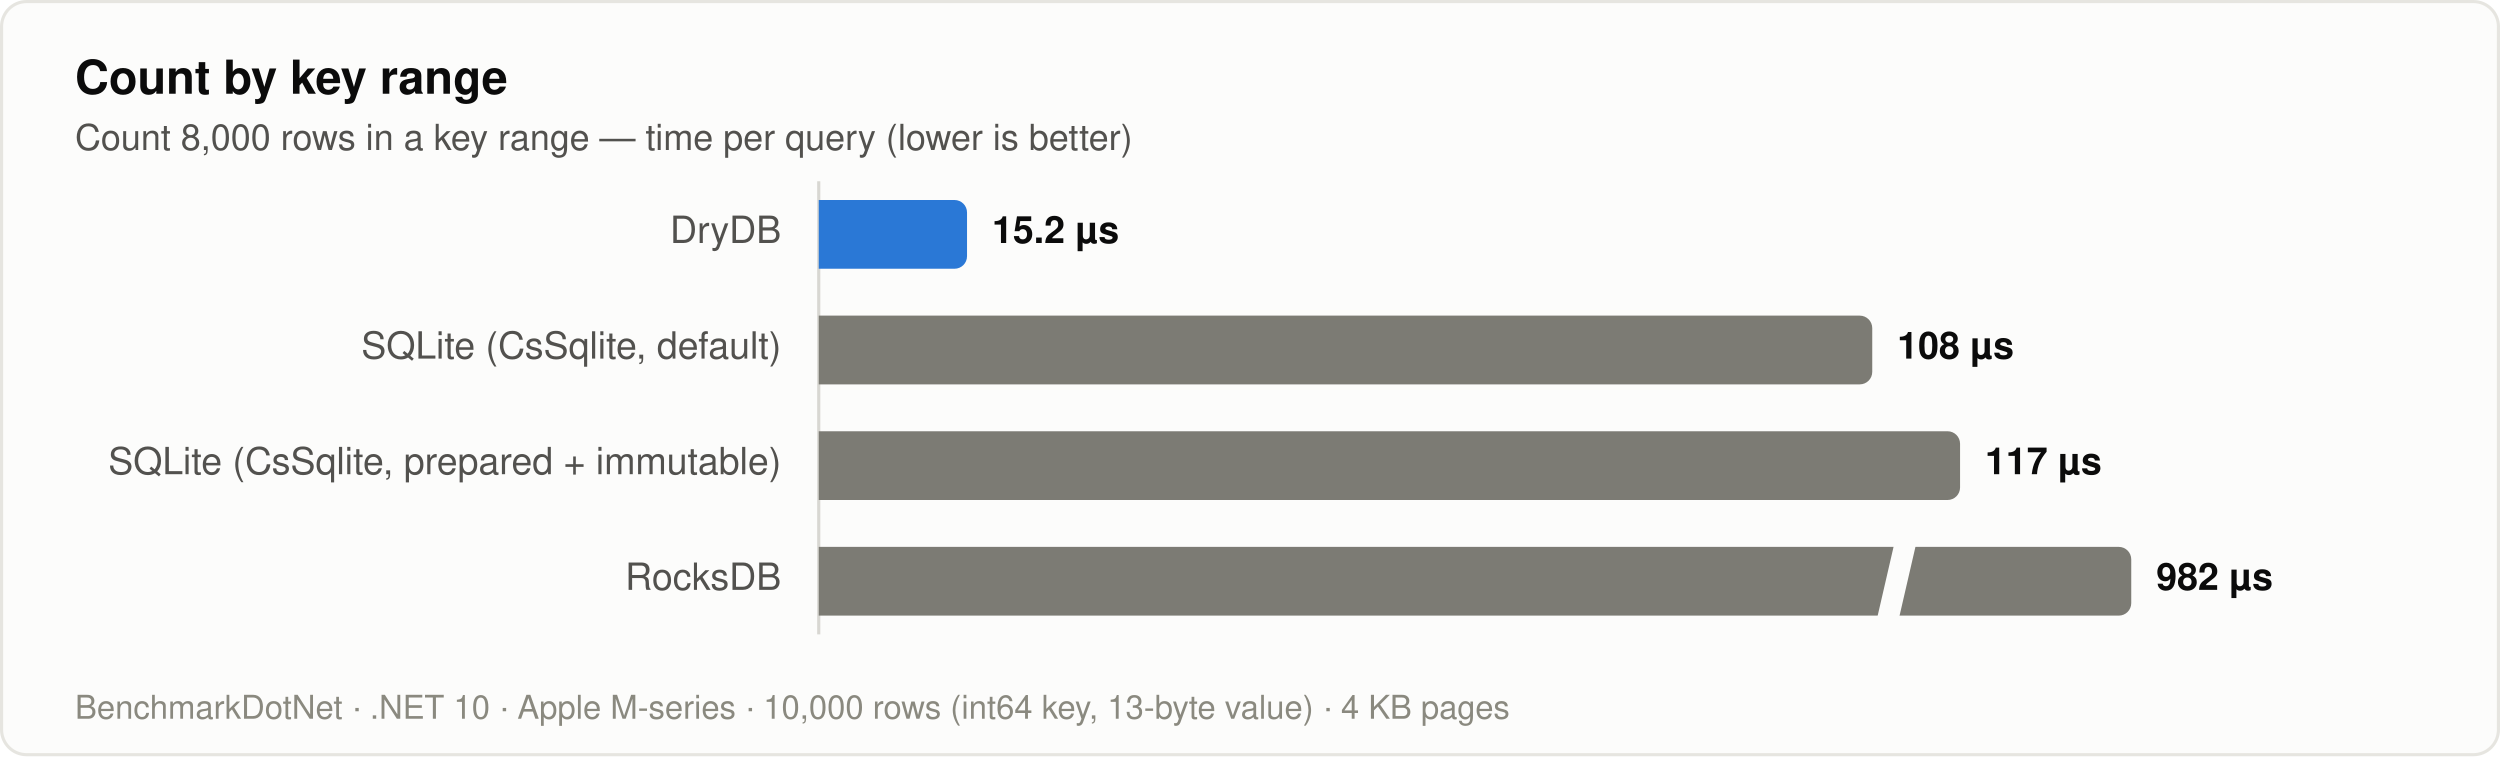
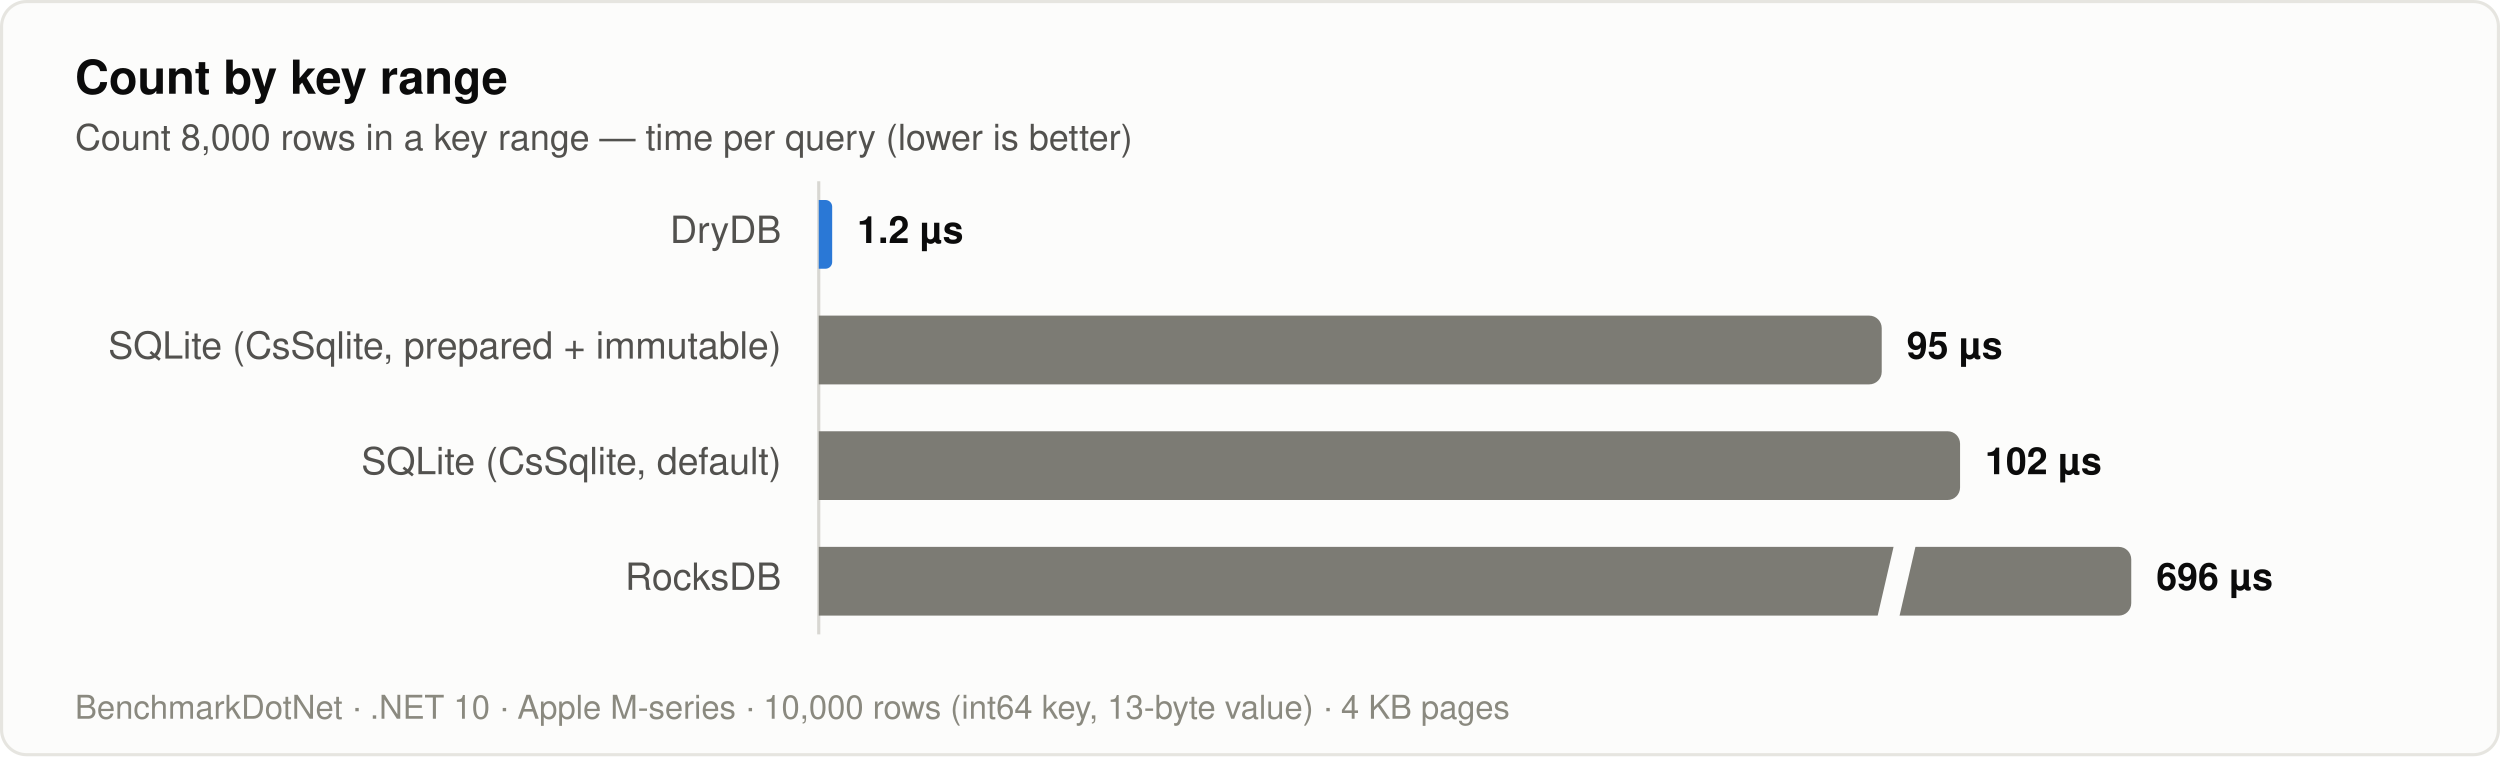
<svg xmlns="http://www.w3.org/2000/svg" viewBox="0 0 800 242" width="800" height="242" role="img" aria-label="Count by key range benchmark">
  <rect x="0.5" y="0.5" width="799" height="241" rx="8" fill="#fcfcfb" stroke="#e6e5e0" />
  <g font-family="ui-sans-serif, -apple-system, 'Segoe UI', Helvetica, Arial, sans-serif">
    <text x="24" y="30" font-size="15" font-weight="600" fill="#0b0b0b">Count by key range</text>
    <text x="24" y="48" font-size="11.5" fill="#52514e">Count 8,000 rows in a key range — time per query (lower is better)</text>
    <line x1="262" y1="58" x2="262" y2="203" stroke="#d8d7d2" stroke-width="1" />
    <text x="250" y="75" text-anchor="end" dominant-baseline="central" font-size="12" fill="#52514e">DryDB</text>
-     <path d="M262 64 h43.45 a4 4 0 0 1 4 4 v14 a4 4 0 0 1 -4 4 h-43.45 Z" fill="#2a78d6" />
-     <text x="317.447" y="75" dominant-baseline="central" font-size="12" font-weight="600" fill="#0b0b0b">15.2 µs</text>
-     <text x="250" y="112" text-anchor="end" dominant-baseline="central" font-size="12" fill="#52514e">SQLite (CsSqlite, default)</text>
-     <path d="M262 101 h333.12 a4 4 0 0 1 4 4 v14 a4 4 0 0 1 -4 4 h-333.12 Z" fill="#7c7b74" />
-     <text x="607.124" y="112" dominant-baseline="central" font-size="12" font-weight="600" fill="#0b0b0b">108 µs</text>
-     <text x="250" y="149" text-anchor="end" dominant-baseline="central" font-size="12" fill="#52514e">SQLite (CsSqlite, prepared + immutable)</text>
+     <path d="M262 64 h2.15 a2.148 2.148 0 0 1 2.148 2.148 v17.703 a2.148 2.148 0 0 1 -2.148 2.148 h-2.15 Z" fill="#2a78d6" />
+     <text x="274.297" y="75" dominant-baseline="central" font-size="12" font-weight="600" fill="#0b0b0b">1.2 µs</text>
+     <text x="250" y="112" text-anchor="end" dominant-baseline="central" font-size="12" fill="#52514e">SQLite (CsSqlite, prepared + immutable)</text>
+     <path d="M262 101 h336.15 a4 4 0 0 1 4 4 v14 a4 4 0 0 1 -4 4 h-336.15 Z" fill="#7c7b74" />
+     <text x="610.153" y="112" dominant-baseline="central" font-size="12" font-weight="600" fill="#0b0b0b">95 µs</text>
+     <text x="250" y="149" text-anchor="end" dominant-baseline="central" font-size="12" fill="#52514e">SQLite (CsSqlite, default)</text>
    <path d="M262 138 h361.22 a4 4 0 0 1 4 4 v14 a4 4 0 0 1 -4 4 h-361.22 Z" fill="#7c7b74" />
-     <text x="635.217" y="149" dominant-baseline="central" font-size="12" font-weight="600" fill="#0b0b0b">117 µs</text>
+     <text x="635.217" y="149" dominant-baseline="central" font-size="12" font-weight="600" fill="#0b0b0b">102 µs</text>
    <text x="250" y="186" text-anchor="end" dominant-baseline="central" font-size="12" fill="#52514e">RocksDB</text>
    <path d="M262 175 h416.00 a4 4 0 0 1 4 4 v14 a4 4 0 0 1 -4 4 h-416 Z" fill="#7c7b74" />
    <path d="M606.4 173 l-6 26 h7 l6 -26 Z" fill="#fcfcfb" />
-     <text x="690" y="186" dominant-baseline="central" font-size="12" font-weight="600" fill="#0b0b0b">982 µs</text>
+     <text x="690" y="186" dominant-baseline="central" font-size="12" font-weight="600" fill="#0b0b0b">696 µs</text>
    <text x="24" y="230" font-size="10.5" fill="#8a897f">BenchmarkDotNet · .NET 10 · Apple M-series · 10,000 rows (int64 key, 13-byte value) · 4 KB pages</text>
  </g>
</svg>
